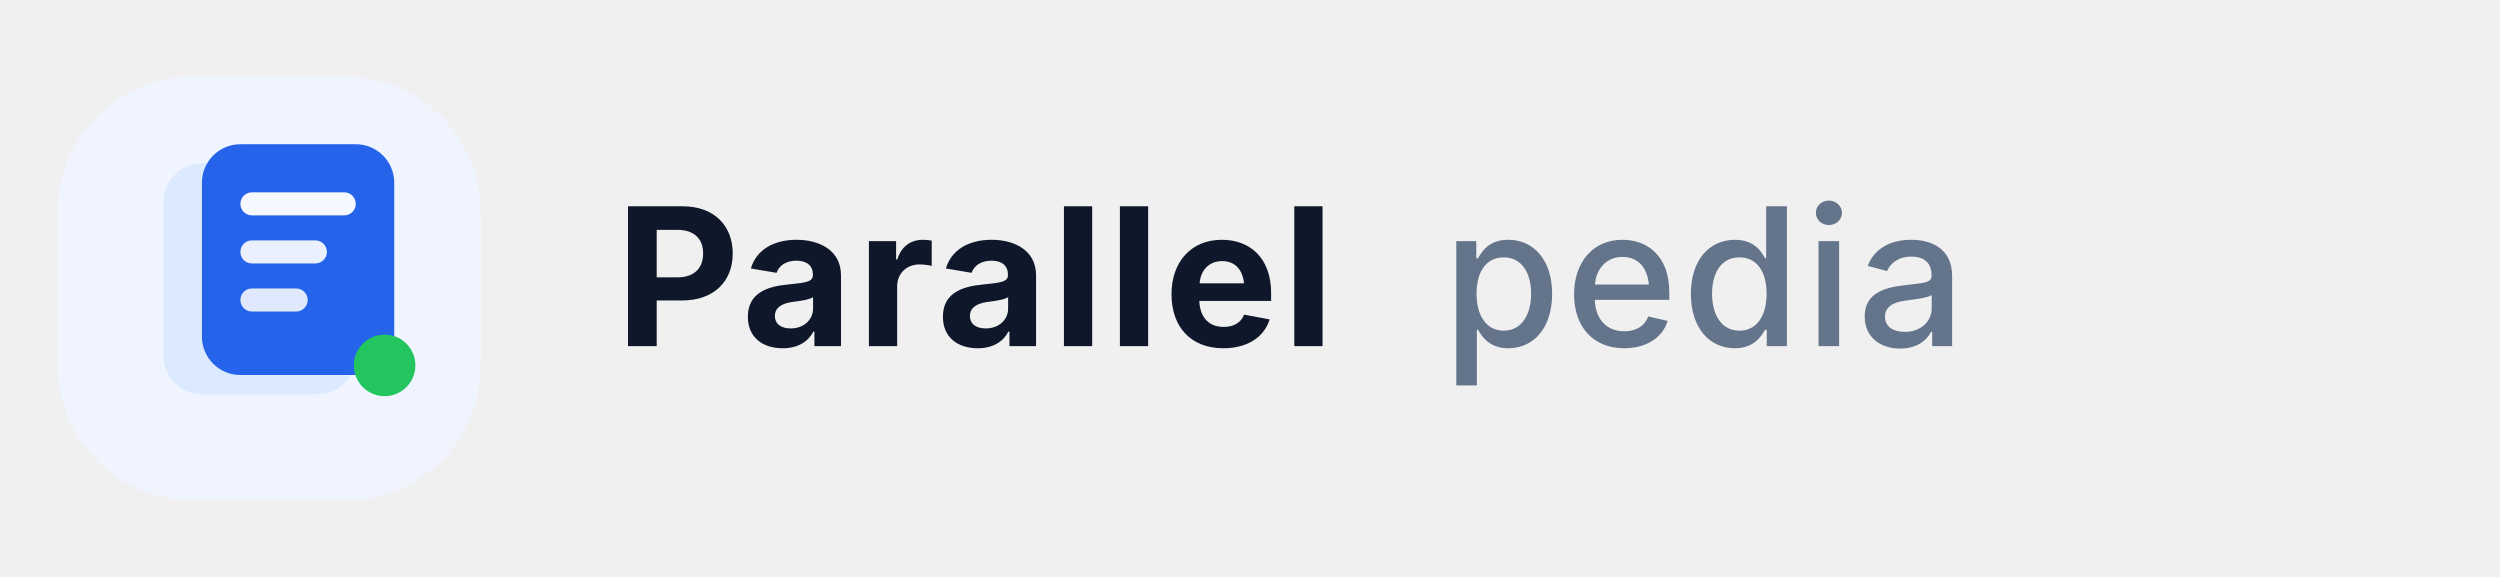
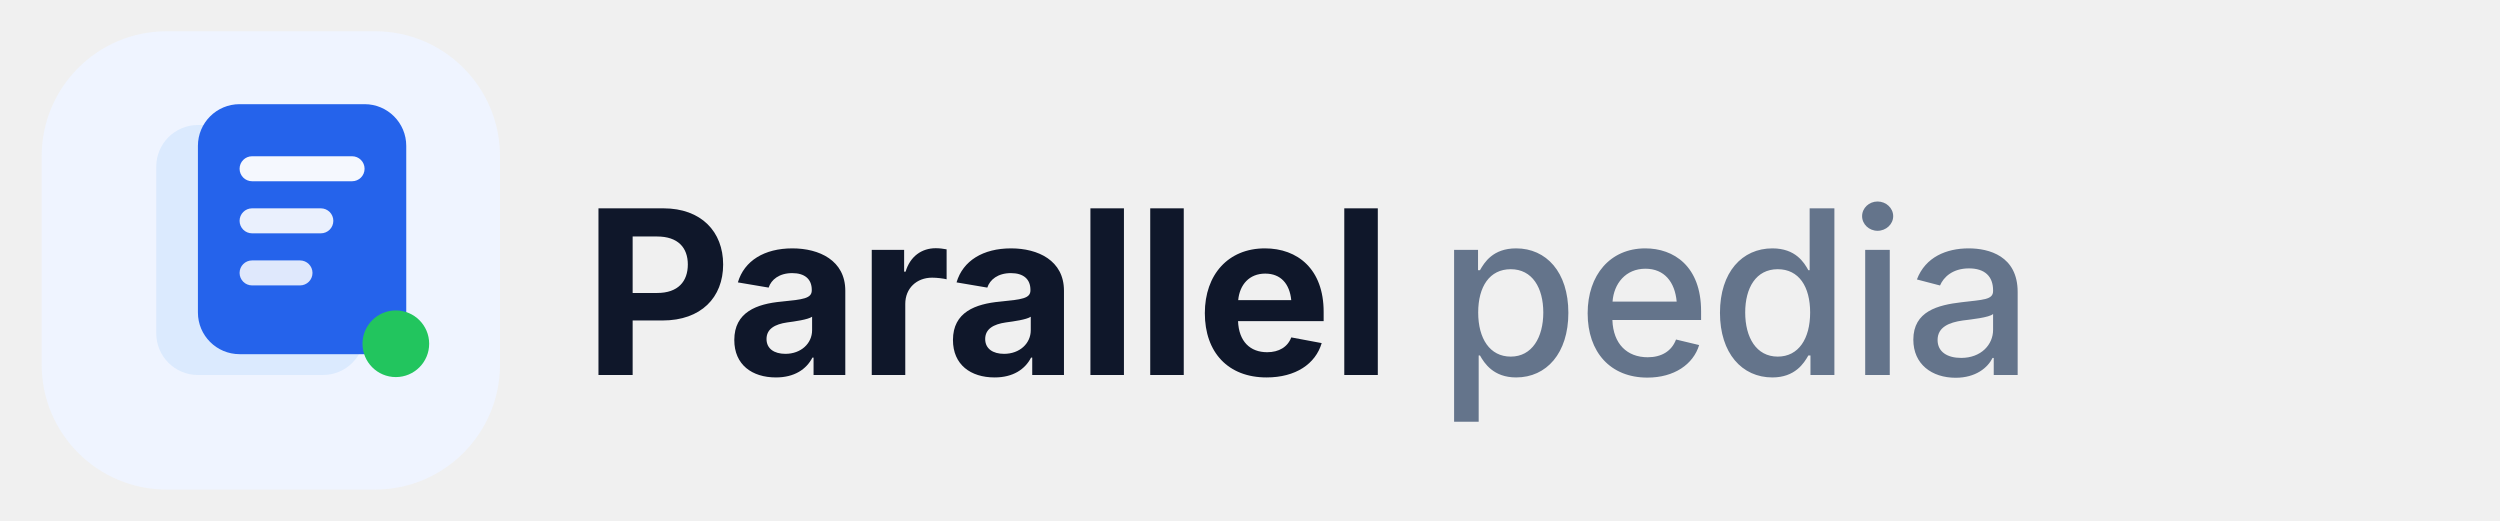
- <svg xmlns="http://www.w3.org/2000/svg" width="260" height="60" viewBox="0 0 260 60" fill="none">
-   <g transform="translate(6,8)">
-     <rect x="0" y="0" width="44" height="44" rx="14" fill="#EFF4FF" />
+ <svg xmlns="http://www.w3.org/2000/svg" width="240" height="50" viewBox="0 0 240 50" fill="none">
+   <g transform="translate(4,3)">
+     <rect x="0" y="0" width="44" height="44" rx="12" fill="#EFF4FF" />
    <rect x="11" y="9" width="20" height="24" rx="4" fill="#DBEAFE" />
    <rect x="15" y="7" width="20" height="24" rx="4" fill="#2563EB" />
    <rect x="19" y="12" width="12" height="2.4" rx="1.2" fill="white" opacity="0.95" />
    <rect x="19" y="17" width="9" height="2.4" rx="1.2" fill="white" opacity="0.9" />
    <rect x="19" y="22" width="7" height="2.4" rx="1.2" fill="white" opacity="0.85" />
    <circle cx="34" cy="30" r="3.2" fill="#22C55E" />
  </g>
-   <g transform="translate(64,18)">
-     <text x="0" y="18" font-family="system-ui, -apple-system, BlinkMacSystemFont, 'Segoe UI', sans-serif" font-size="20" font-weight="700" letter-spacing="0.02em" fill="#0F172A">
+   <g transform="translate(56,14)">
+     <text x="0" y="22" font-family="system-ui, -apple-system, BlinkMacSystemFont, 'Segoe UI', sans-serif" font-size="22" font-weight="700" letter-spacing="-0.01em" fill="#0F172A">
      Parallel
    </text>
-     <text x="86" y="18" font-family="system-ui, -apple-system, BlinkMacSystemFont, 'Segoe UI', sans-serif" font-size="20" font-weight="500" letter-spacing="0.02em" fill="#64748B">
+     <text x="82" y="22" font-family="system-ui, -apple-system, BlinkMacSystemFont, 'Segoe UI', sans-serif" font-size="22" font-weight="500" letter-spacing="-0.01em" fill="#64748B">
      pedia
    </text>
  </g>
</svg>
